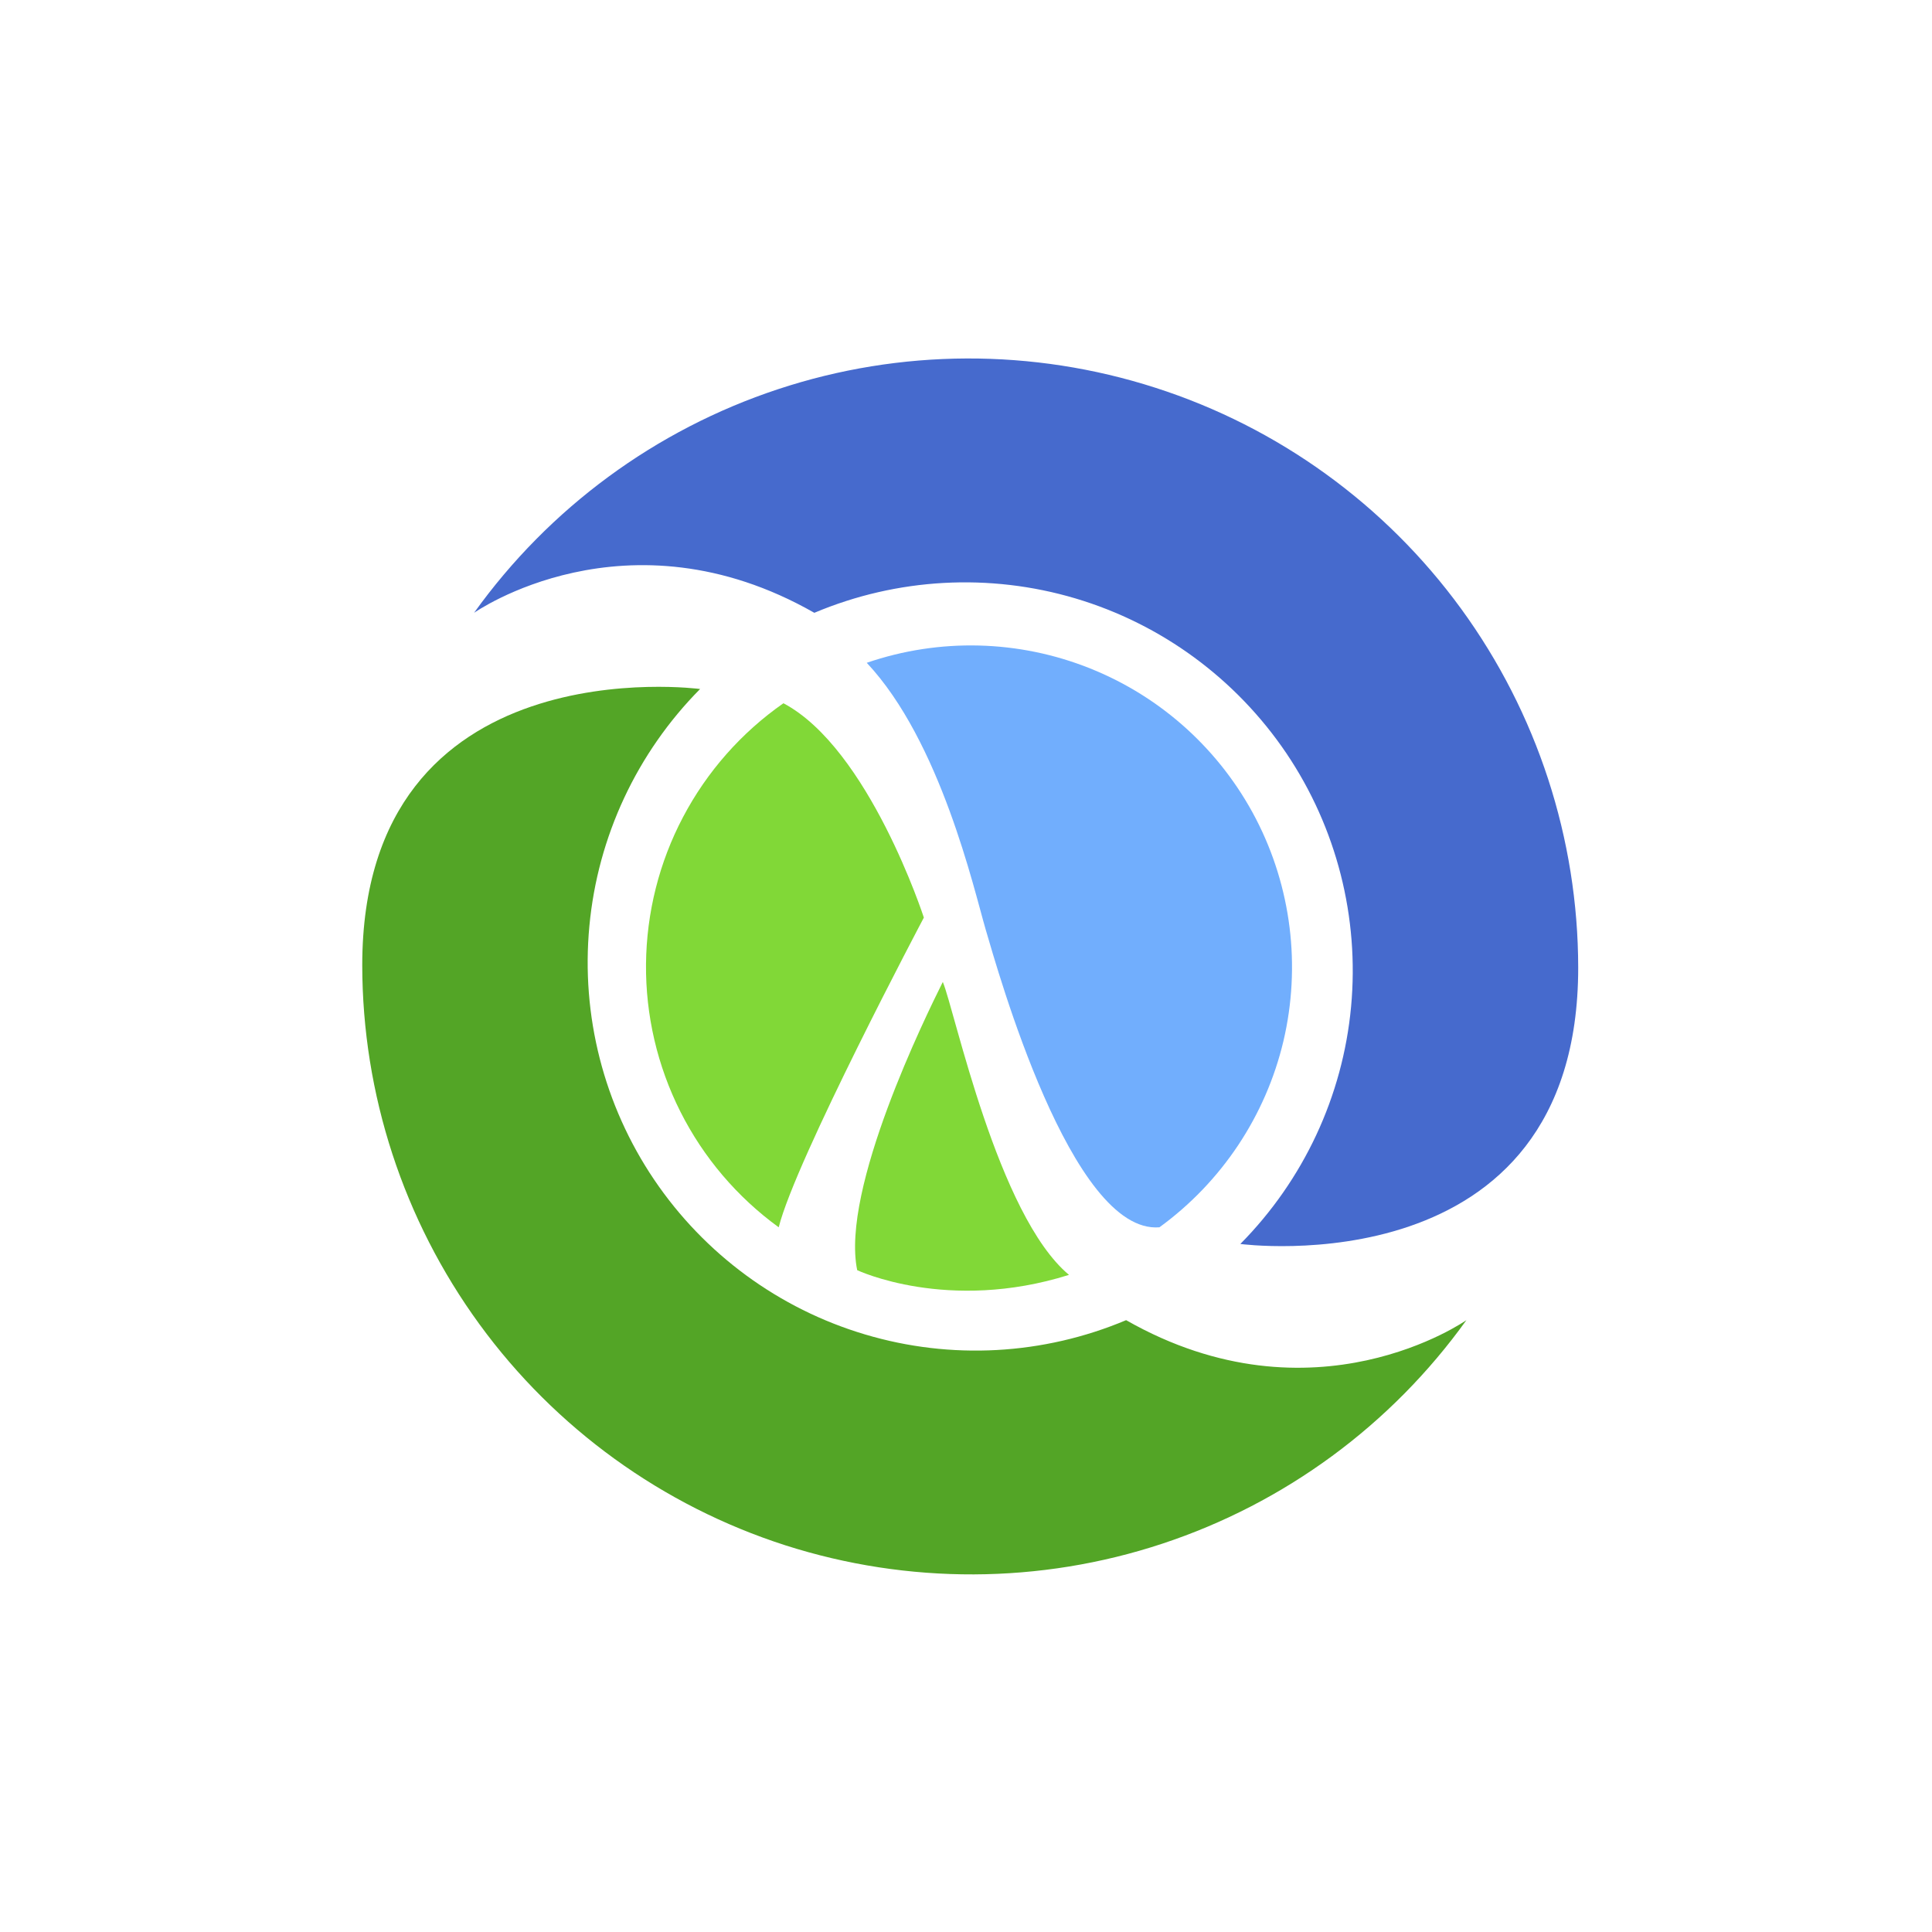
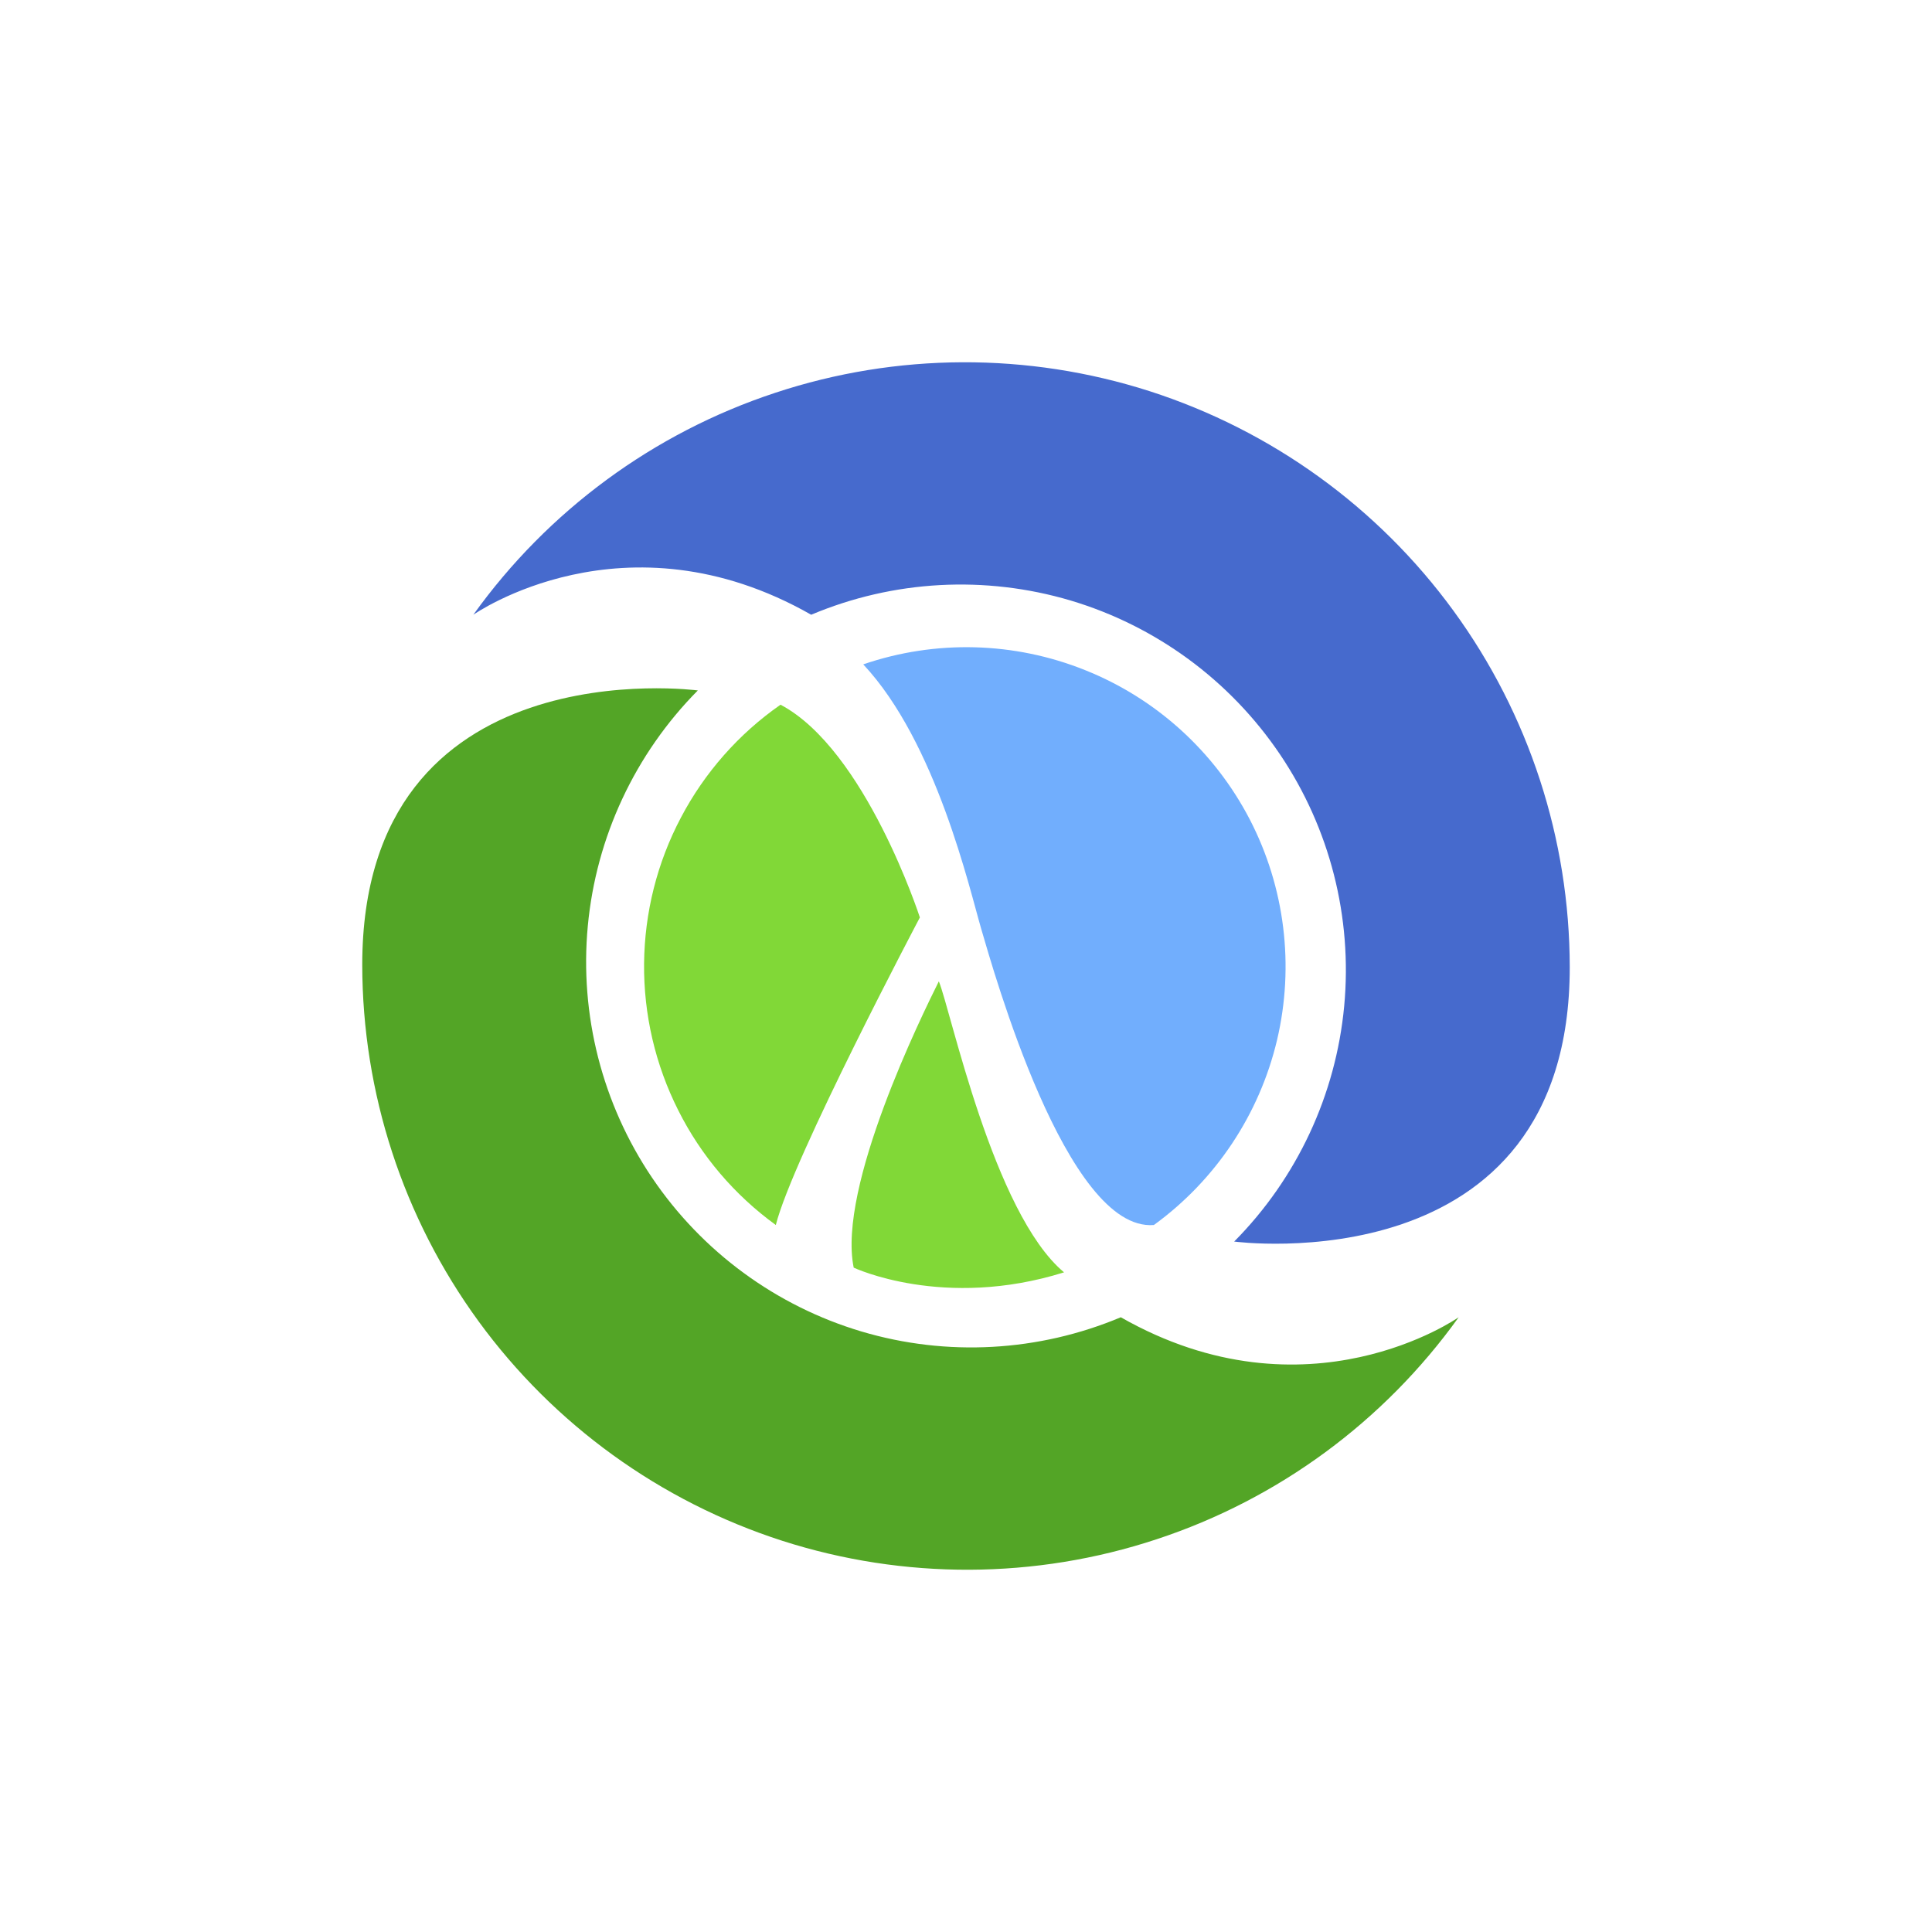
<svg xmlns="http://www.w3.org/2000/svg" width="16" height="16" viewBox="0 0 16 16" fill="none">
-   <g id="typescript">
-     <path d="M3.926 5.075C4.549 4.206 5.43 3.558 6.444 3.223C7.457 2.888 8.551 2.884 9.568 3.211C10.584 3.537 11.471 4.178 12.1 5.041C12.729 5.904 13.069 6.945 13.07 8.014C13.07 10.676 10.272 10.302 10.272 10.302C10.795 9.773 11.12 9.079 11.189 8.338C11.258 7.597 11.069 6.855 10.653 6.238C10.236 5.621 9.619 5.168 8.907 4.956C8.194 4.744 7.43 4.786 6.744 5.075C5.187 4.187 3.926 5.075 3.926 5.075Z" fill="#466ACD" />
-     <path d="M12.144 10.933C11.521 11.801 10.64 12.449 9.626 12.784C8.613 13.119 7.519 13.123 6.502 12.797C5.486 12.47 4.599 11.829 3.97 10.966C3.341 10.103 3.001 9.062 3 7.994C3 5.331 5.798 5.706 5.798 5.706C5.275 6.234 4.95 6.928 4.881 7.669C4.811 8.41 5.001 9.153 5.417 9.769C5.834 10.386 6.451 10.839 7.163 11.051C7.876 11.264 8.64 11.222 9.326 10.933C10.883 11.82 12.144 10.933 12.144 10.933Z" fill="#53A526" />
-     <path d="M7.178 5.489C7.781 5.282 8.438 5.299 9.029 5.536C9.621 5.773 10.107 6.215 10.401 6.781C10.694 7.347 10.775 8 10.629 8.621C10.482 9.242 10.117 9.789 9.602 10.164C8.872 10.223 8.262 8.033 8.163 7.698C8.065 7.363 7.789 6.14 7.178 5.489Z" fill="#71AEFD" />
-     <path d="M6.449 10.164C6.105 9.914 5.826 9.586 5.635 9.207C5.444 8.828 5.346 8.408 5.35 7.984C5.354 7.559 5.459 7.141 5.657 6.766C5.855 6.39 6.14 6.067 6.488 5.824C7.197 6.199 7.651 7.599 7.651 7.599C7.651 7.599 6.586 9.611 6.449 10.164ZM7.099 10.519C7.099 10.519 7.848 10.874 8.853 10.558C8.262 10.065 7.907 8.369 7.808 8.132C7.67 8.408 6.961 9.848 7.099 10.519Z" fill="#81D837" />
+   <g id="clojure">
+     <path d="M3.92 5.091C4.538 4.229 5.413 3.585 6.42 3.253C7.426 2.92 8.513 2.916 9.522 3.24C10.531 3.565 11.412 4.201 12.037 5.058C12.662 5.915 12.999 6.949 13 8.01C13 10.654 10.221 10.282 10.221 10.282C10.741 9.757 11.063 9.068 11.132 8.332C11.201 7.596 11.013 6.859 10.6 6.247C10.186 5.634 9.573 5.184 8.866 4.973C8.158 4.763 7.399 4.804 6.718 5.091C5.172 4.21 3.92 5.091 3.92 5.091Z" fill="#466ACD" />
+     <path d="M12.08 10.909C11.462 11.771 10.587 12.415 9.58 12.747C8.574 13.08 7.487 13.084 6.478 12.76C5.469 12.435 4.588 11.799 3.963 10.942C3.338 10.085 3.001 9.051 3 7.99C3 5.346 5.779 5.718 5.779 5.718C5.259 6.243 4.937 6.932 4.868 7.668C4.799 8.404 4.987 9.141 5.4 9.753C5.814 10.366 6.427 10.816 7.135 11.027C7.842 11.237 8.601 11.195 9.282 10.909C10.828 11.79 12.08 10.909 12.08 10.909Z" fill="#53A526" />
+     <path d="M7.149 5.502C7.747 5.297 8.4 5.314 8.987 5.55C9.575 5.785 10.058 6.224 10.35 6.786C10.641 7.348 10.721 7.997 10.576 8.613C10.43 9.229 10.068 9.773 9.556 10.145C8.832 10.204 8.225 8.029 8.127 7.696C8.029 7.363 7.755 6.149 7.149 5.502Z" fill="#71AEFD" />
+     <path d="M6.425 10.145C6.083 9.897 5.806 9.572 5.617 9.195C5.427 8.818 5.33 8.402 5.334 7.98C5.338 7.558 5.442 7.144 5.639 6.771C5.835 6.398 6.118 6.077 6.464 5.836C7.168 6.208 7.618 7.598 7.618 7.598C7.618 7.598 6.562 9.596 6.425 10.145ZM7.07 10.498C7.07 10.498 7.814 10.85 8.812 10.537C8.225 10.047 7.873 8.362 7.775 8.127C7.638 8.402 6.933 9.831 7.07 10.498Z" fill="#81D837" />
  </g>
</svg>
